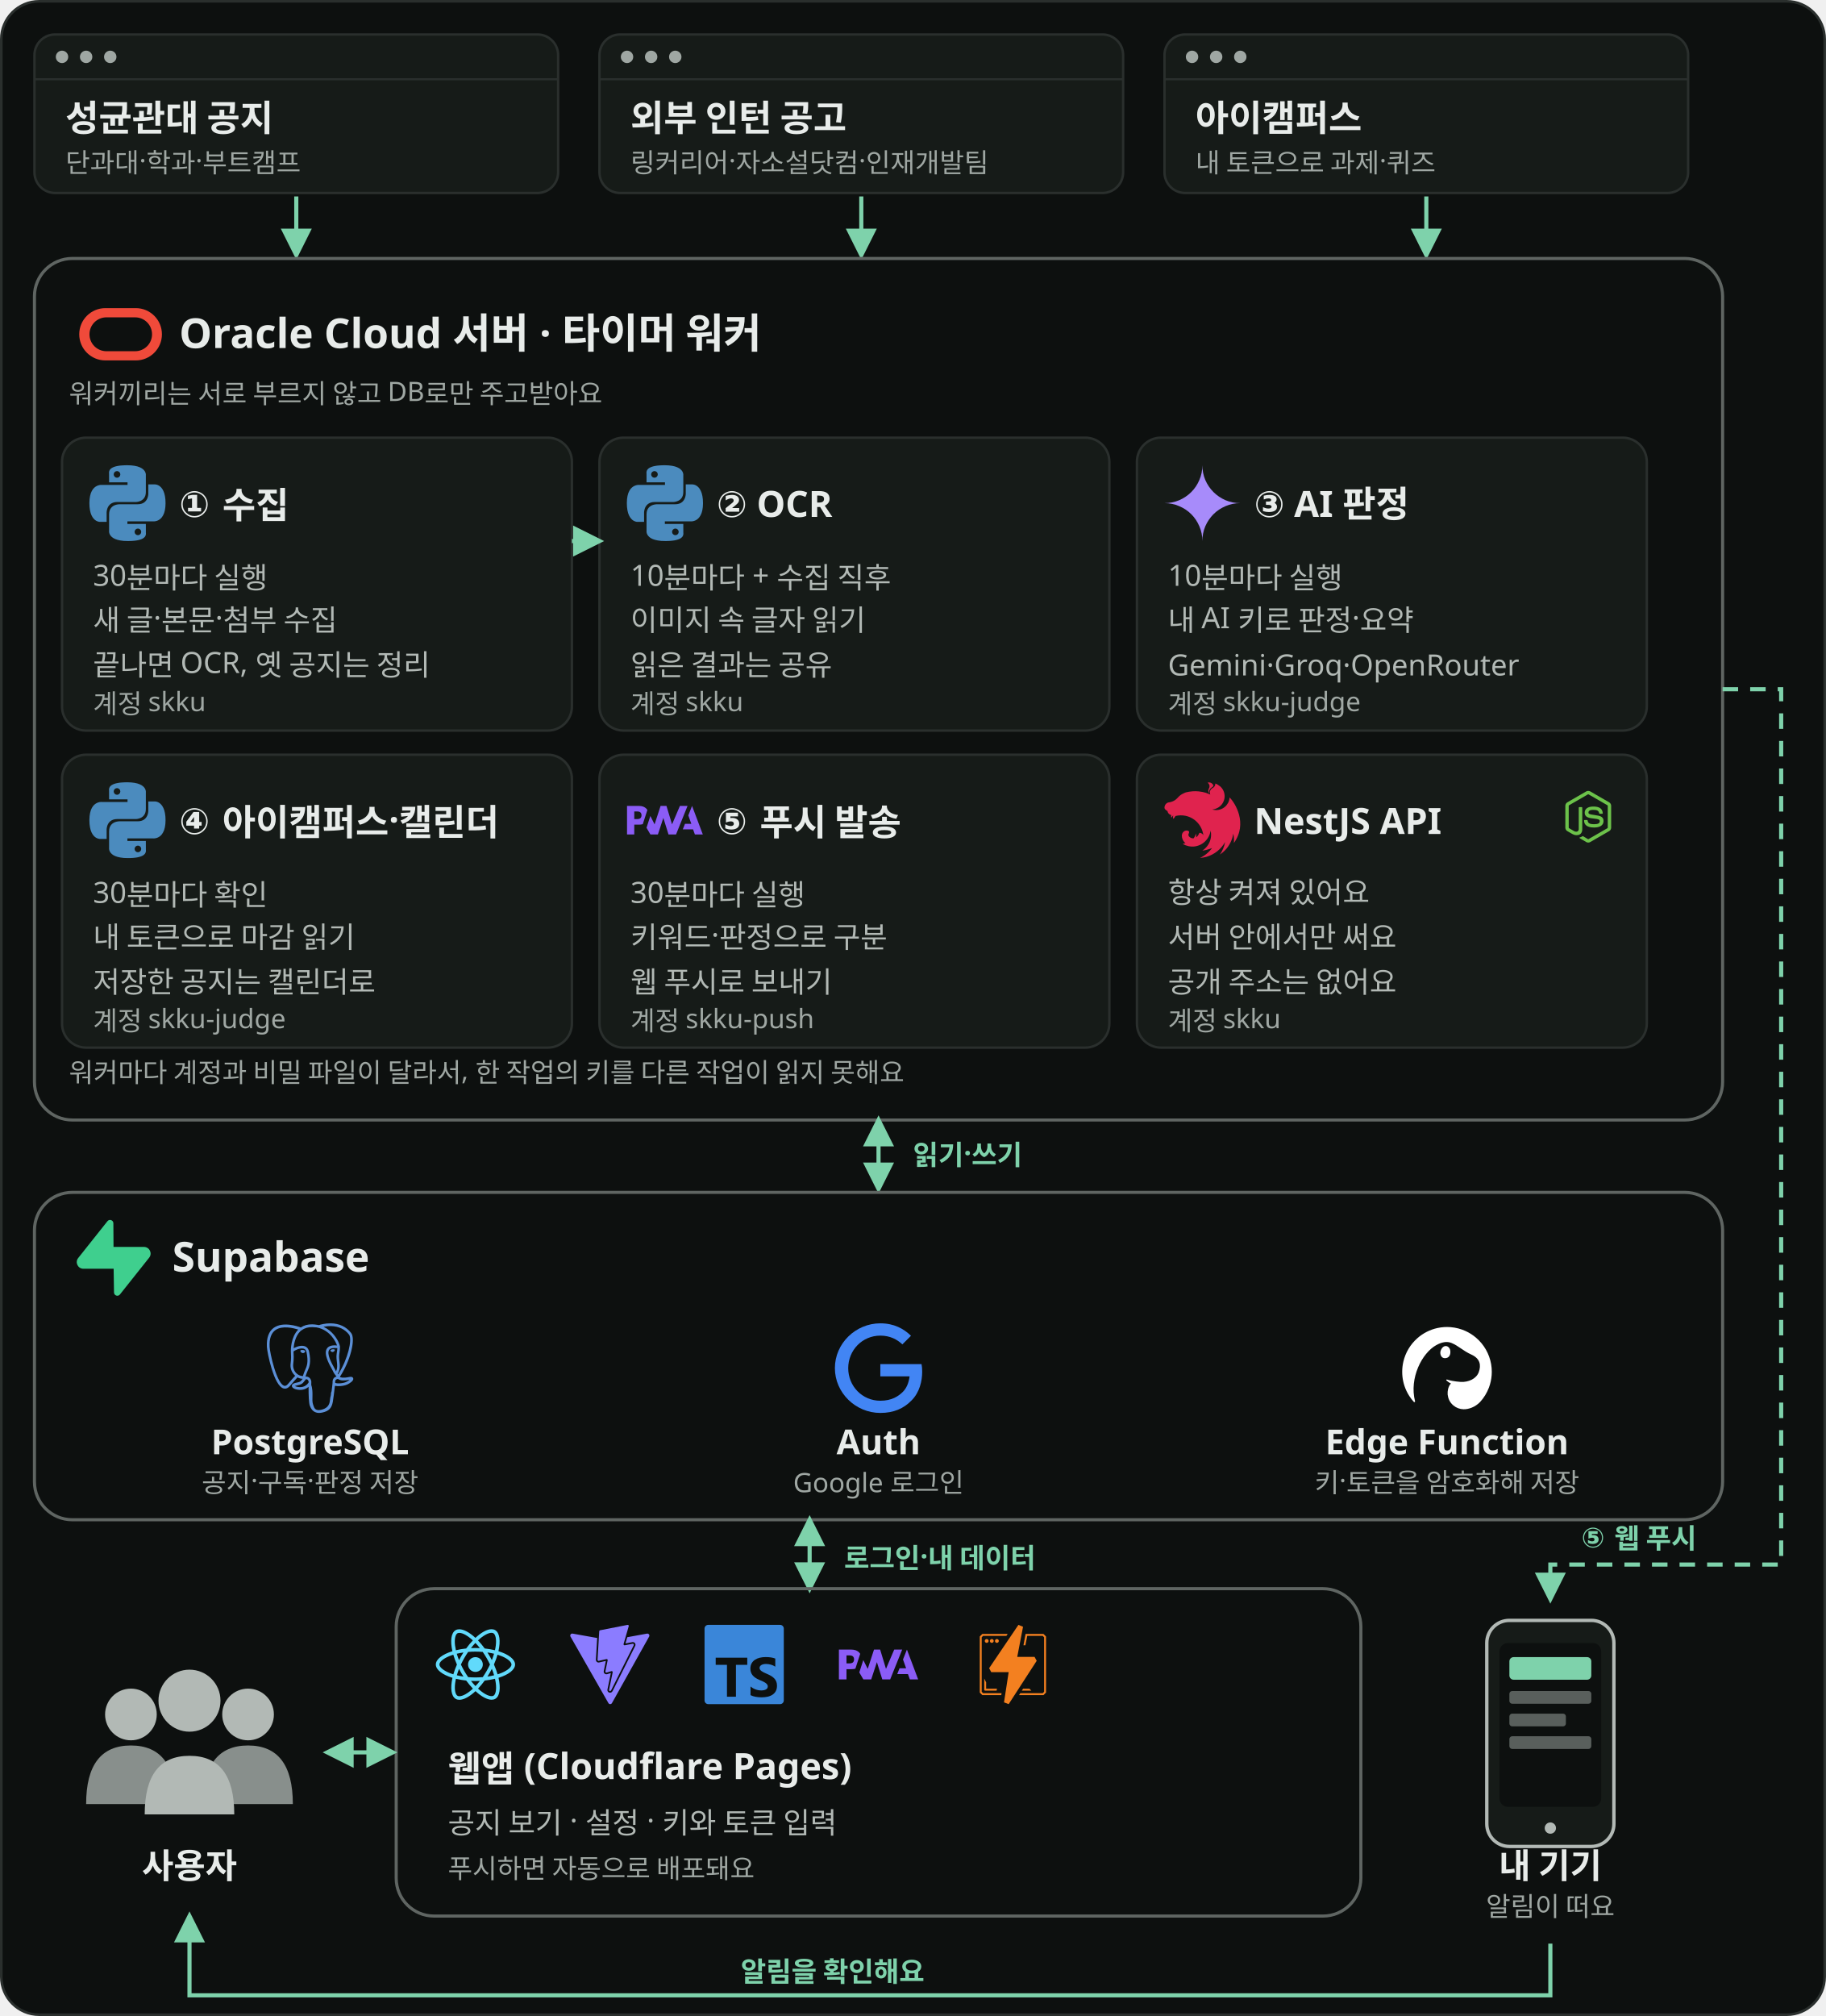
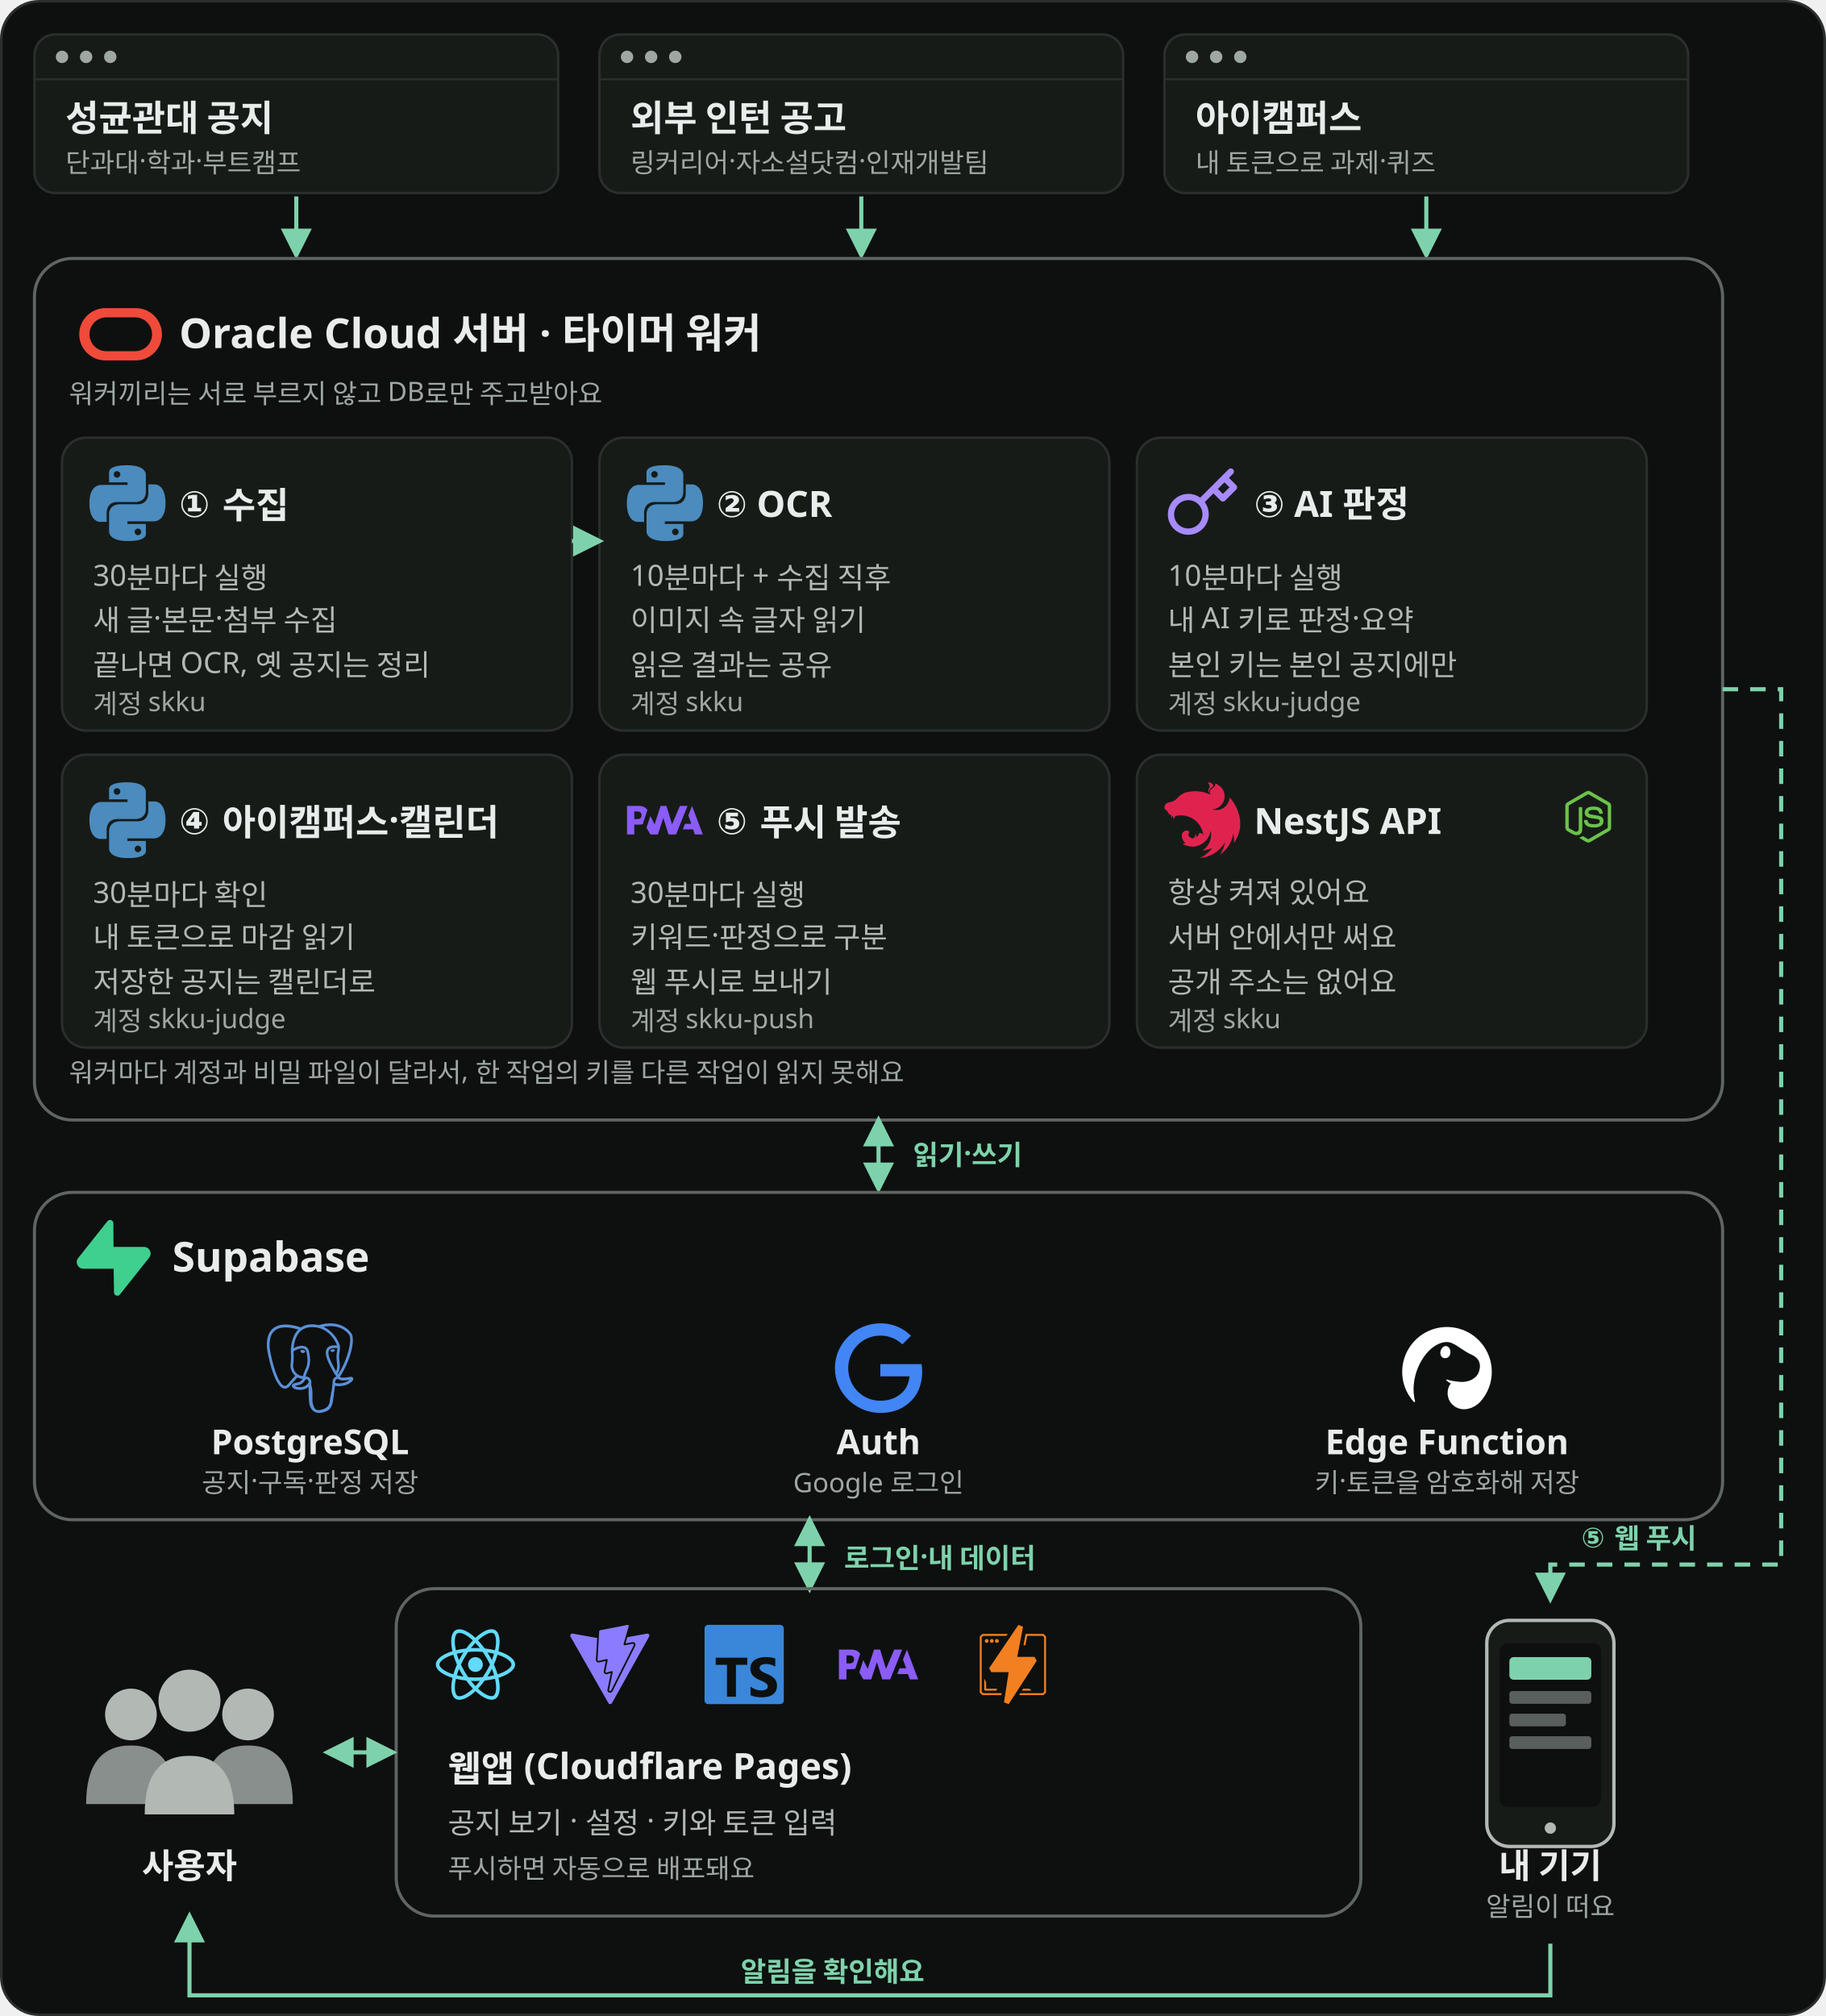
<svg xmlns="http://www.w3.org/2000/svg" viewBox="0 0 1060 1170" width="1060" height="1170" role="img" aria-labelledby="t d" font-family="Pretendard, 'Noto Sans KR', 'Apple SD Gothic Neo', 'Malgun Gothic', sans-serif">
  <defs>
    <marker id="m" viewBox="0 0 10 10" refX="8.5" refY="5" markerWidth="7.5" markerHeight="7.5" orient="auto-start-reverse">
      <path d="M0 0 L10 5 L0 10 z" fill="#7ed2ab" />
    </marker>
    <style>
.bg{fill:#0d100f;stroke:#2a2f2d;stroke-width:1.5}.fr{fill:none;stroke:#5f6562;stroke-width:1.8}
.h{fill:#e8ecea;font-size:24px;font-weight:700}.t{fill:#e8ecea;font-size:21px;font-weight:700}.s{fill:#b2b9b5;font-size:17px}.m{fill:#9fa7a3;font-size:15.5px}
.c{fill:#b2b9b5;font-size:17px;text-anchor:middle}.cs{fill:#9fa7a3;font-size:15.5px;text-anchor:middle}.cl{fill:#e8ecea;font-size:20px;font-weight:700;text-anchor:middle}
.ar{fill:none;stroke:#7ed2ab;stroke-width:2.4}.ad{fill:none;stroke:#7ed2ab;stroke-width:2.4;stroke-dasharray:9 7}
.card{fill:#161b18;stroke:#2a2f2d;stroke-width:1.4}.win{fill:#161b18;stroke:#2a2f2d;stroke-width:1.4}.wl{stroke:#2a2f2d;stroke-width:1.2}
.al{fill:#7ed2ab;font-size:16px;font-weight:600}
.dot{fill:#9fa7a3}.us{fill:#b2b9b5}.ph{fill:#161b18;stroke:#b2b9b5;stroke-width:2.4}.phs{fill:#0d100f}.pb1{fill:#7ed2ab}.pb2{fill:#595f5c}
</style>
  </defs>
  <rect class="bg" x="0.75" y="0.75" width="1058.5" height="1168.5" rx="22" />
  <rect class="win" x="20" y="20" width="304" height="92" rx="12" />
  <line x1="20" y1="46" x2="324" y2="46" class="wl" />
  <circle cx="36" cy="33" r="3.6" class="dot" />
  <circle cx="50" cy="33" r="3.6" class="dot" />
  <circle cx="64" cy="33" r="3.6" class="dot" />
  <text class="t" x="38" y="76">성균관대 공지</text>
  <text class="m" x="38" y="100">단과대·학과·부트캠프</text>
  <path class="ar" d="M172 114 L172 148" marker-end="url(#m)" />
  <rect class="win" x="348" y="20" width="304" height="92" rx="12" />
  <line x1="348" y1="46" x2="652" y2="46" class="wl" />
  <circle cx="364" cy="33" r="3.6" class="dot" />
  <circle cx="378" cy="33" r="3.6" class="dot" />
  <circle cx="392" cy="33" r="3.6" class="dot" />
  <text class="t" x="366" y="76">외부 인턴 공고</text>
  <text class="m" x="366" y="100">링커리어·자소설닷컴·인재개발팀</text>
  <path class="ar" d="M500 114 L500 148" marker-end="url(#m)" />
  <rect class="win" x="676" y="20" width="304" height="92" rx="12" />
  <line x1="676" y1="46" x2="980" y2="46" class="wl" />
  <circle cx="692" cy="33" r="3.6" class="dot" />
  <circle cx="706" cy="33" r="3.6" class="dot" />
  <circle cx="720" cy="33" r="3.6" class="dot" />
  <text class="t" x="694" y="76">아이캠퍼스</text>
  <text class="m" x="694" y="100">내 토큰으로 과제·퀴즈</text>
  <path class="ar" d="M828 114 L828 148" marker-end="url(#m)" />
  <rect class="fr" x="20" y="150" width="980" height="500" rx="22" />
  <path transform="translate(46.0 170.0) scale(2.000)" fill="#F04A3A" d="M16.412 4.412h-8.82a7.588 7.588 0 0 0-.008 15.176h8.828a7.588 7.588 0 0 0 0-15.176zm-.193 12.502H7.786a4.915 4.915 0 0 1 0-9.828h8.433a4.914 4.914 0 1 1 0 9.828z" />
  <text class="h" x="104" y="202">Oracle Cloud 서버 · 타이머 워커</text>
  <text class="m" x="40" y="234">워커끼리는 서로 부르지 않고 DB로만 주고받아요</text>
  <rect class="card" x="36" y="254" width="296" height="170" rx="14" />
  <path transform="translate(52.0 270.0) scale(1.833)" fill="#4B8BBE" d="M14.25.18l.9.2.73.26.59.3.45.32.34.34.25.34.16.33.1.3.04.26.02.2-.01.13V8.5l-.05.63-.13.55-.21.46-.26.38-.3.31-.33.25-.35.19-.35.14-.33.1-.3.07-.26.04-.21.02H8.77l-.69.05-.59.14-.5.22-.41.27-.33.32-.27.35-.2.36-.15.37-.1.35-.07.32-.04.27-.02.21v3.06H3.17l-.21-.03-.28-.07-.32-.12-.35-.18-.36-.26-.36-.36-.35-.46-.32-.59-.28-.73-.21-.88-.14-1.05-.05-1.23.06-1.22.16-1.04.24-.87.32-.71.36-.57.4-.44.42-.33.42-.24.4-.16.36-.1.32-.05.24-.01h.16l.06.01h8.16v-.83H6.18l-.01-2.75-.02-.37.05-.34.11-.31.17-.28.25-.26.31-.23.38-.2.44-.18.51-.15.58-.12.64-.1.71-.06.77-.04.84-.02 1.27.05zm-6.3 1.98l-.23.33-.08.41.08.41.23.34.33.22.41.09.41-.09.33-.22.23-.34.08-.41-.08-.41-.23-.33-.33-.22-.41-.09-.41.09zm13.09 3.95l.28.06.32.12.35.18.36.27.36.35.35.47.32.59.28.73.21.88.14 1.04.05 1.23-.06 1.23-.16 1.04-.24.86-.32.71-.36.57-.4.45-.42.33-.42.24-.4.16-.36.09-.32.05-.24.02-.16-.01h-8.22v.82h5.84l.01 2.76.02.36-.05.34-.11.31-.17.29-.25.25-.31.24-.38.2-.44.17-.51.15-.58.13-.64.09-.71.07-.77.04-.84.01-1.27-.04-1.07-.14-.9-.2-.73-.25-.59-.3-.45-.33-.34-.34-.25-.34-.16-.33-.1-.3-.04-.25-.02-.2.01-.13v-5.34l.05-.64.13-.54.21-.46.26-.38.3-.32.33-.24.35-.2.35-.14.33-.1.3-.06.26-.04.21-.02.13-.01h5.84l.69-.05.59-.14.5-.21.41-.28.33-.32.27-.35.2-.36.15-.36.1-.35.07-.32.04-.28.02-.21V6.07h2.09l.14.01zm-6.47 14.25l-.23.33-.08.41.08.41.23.33.33.23.41.08.41-.08.33-.23.23-.33.08-.41-.08-.41-.23-.33-.33-.23-.41-.08-.41.08z" />
  <text class="t" x="104" y="300">① 수집</text>
  <text class="s" x="54" y="340">30분마다 실행</text>
  <text class="s" x="54" y="366">새 글·본문·첨부 수집</text>
  <text class="s" x="54" y="392">끝나면 OCR, 옛 공지는 정리</text>
  <text class="m" x="54" y="414">계정 skku</text>
  <rect class="card" x="348" y="254" width="296" height="170" rx="14" />
  <path transform="translate(364.0 270.0) scale(1.833)" fill="#4B8BBE" d="M14.25.18l.9.2.73.26.59.3.45.32.34.34.25.34.16.33.1.3.04.26.02.2-.01.13V8.5l-.05.63-.13.55-.21.46-.26.38-.3.31-.33.25-.35.19-.35.14-.33.1-.3.07-.26.04-.21.02H8.77l-.69.05-.59.14-.5.22-.41.27-.33.32-.27.35-.2.36-.15.37-.1.35-.07.32-.04.27-.02.21v3.06H3.17l-.21-.03-.28-.07-.32-.12-.35-.18-.36-.26-.36-.36-.35-.46-.32-.59-.28-.73-.21-.88-.14-1.05-.05-1.23.06-1.22.16-1.04.24-.87.32-.71.36-.57.4-.44.42-.33.42-.24.4-.16.36-.1.32-.05.24-.01h.16l.06.01h8.16v-.83H6.18l-.01-2.75-.02-.37.05-.34.11-.31.17-.28.25-.26.31-.23.38-.2.44-.18.51-.15.58-.12.64-.1.71-.06.77-.04.84-.02 1.27.05zm-6.3 1.98l-.23.33-.08.41.08.41.23.34.33.22.41.09.41-.09.33-.22.23-.34.08-.41-.08-.41-.23-.33-.33-.22-.41-.09-.41.09zm13.09 3.95l.28.06.32.12.35.18.36.27.36.35.35.47.32.59.28.73.21.88.14 1.04.05 1.23-.06 1.23-.16 1.04-.24.86-.32.71-.36.57-.4.45-.42.33-.42.24-.4.16-.36.09-.32.05-.24.02-.16-.01h-8.22v.82h5.84l.01 2.76.02.36-.05.34-.11.31-.17.29-.25.25-.31.24-.38.2-.44.17-.51.15-.58.13-.64.09-.71.07-.77.04-.84.01-1.27-.04-1.07-.14-.9-.2-.73-.25-.59-.3-.45-.33-.34-.34-.25-.34-.16-.33-.1-.3-.04-.25-.02-.2.01-.13v-5.34l.05-.64.13-.54.21-.46.26-.38.3-.32.33-.24.35-.2.35-.14.33-.1.3-.06.26-.04.21-.02.13-.01h5.84l.69-.05.59-.14.5-.21.41-.28.33-.32.27-.35.2-.36.15-.36.1-.35.07-.32.04-.28.02-.21V6.07h2.09l.14.01zm-6.47 14.25l-.23.33-.08.41.08.41.23.33.33.23.41.08.41-.08.33-.23.23-.33.08-.41-.08-.41-.23-.33-.33-.23-.41-.08-.41.08z" />
  <text class="t" x="416" y="300">② OCR</text>
  <text class="s" x="366" y="340">10분마다 + 수집 직후</text>
  <text class="s" x="366" y="366">이미지 속 글자 읽기</text>
  <text class="s" x="366" y="392">읽은 결과는 공유</text>
  <text class="m" x="366" y="414">계정 skku</text>
  <rect class="card" x="660" y="254" width="296" height="170" rx="14" />
-   <path transform="translate(676.0 270.0) scale(1.833)" fill="#A78BFA" d="M11.04 19.32Q12 21.51 12 24q0-2.49.93-4.68.96-2.19 2.58-3.81t3.81-2.55Q21.51 12 24 12q-2.49 0-4.68-.93a12.3 12.3 0 0 1-3.81-2.58 12.3 12.3 0 0 1-2.58-3.81Q12 2.49 12 0q0 2.49-.96 4.68-.93 2.19-2.55 3.81a12.3 12.3 0 0 1-3.81 2.58Q2.49 12 0 12q2.49 0 4.68.96 2.19.93 3.81 2.55t2.55 3.81" />
+   <path transform="translate(676.0 270.0) scale(1.833)" fill="none" stroke="#A78BFA" stroke-width="2" stroke-linecap="round" stroke-linejoin="round" d="M21 2l-2 2m-7.61 7.61a5.5 5.5 0 1 1-7.778 7.778 5.5 5.5 0 0 1 7.777-7.777zm0 0L15.5 7.5m0 0l3 3L22 7l-3-3m-3.5 3.5L19 4" />
  <text class="t" x="728" y="300">③ AI 판정</text>
  <text class="s" x="678" y="340">10분마다 실행</text>
  <text class="s" x="678" y="366">내 AI 키로 판정·요약</text>
-   <text class="s" x="678" y="392">Gemini·Groq·OpenRouter</text>
+   <text class="s" x="678" y="392">본인 키는 본인 공지에만</text>
  <text class="m" x="678" y="414">계정 skku-judge</text>
  <rect class="card" x="36" y="438" width="296" height="170" rx="14" />
  <path transform="translate(52.0 454.0) scale(1.833)" fill="#4B8BBE" d="M14.25.18l.9.2.73.26.59.3.45.32.34.34.25.34.16.33.1.3.04.26.02.2-.01.13V8.5l-.05.63-.13.55-.21.46-.26.38-.3.31-.33.25-.35.19-.35.14-.33.1-.3.07-.26.04-.21.02H8.77l-.69.05-.59.14-.5.22-.41.27-.33.32-.27.35-.2.36-.15.37-.1.35-.07.32-.04.27-.02.21v3.06H3.17l-.21-.03-.28-.07-.32-.12-.35-.18-.36-.26-.36-.36-.35-.46-.32-.59-.28-.73-.21-.88-.14-1.05-.05-1.23.06-1.22.16-1.04.24-.87.32-.71.36-.57.4-.44.42-.33.42-.24.4-.16.36-.1.32-.05.24-.01h.16l.06.01h8.16v-.83H6.18l-.01-2.75-.02-.37.05-.34.11-.31.17-.28.25-.26.31-.23.38-.2.44-.18.51-.15.58-.12.64-.1.71-.06.77-.04.84-.02 1.27.05zm-6.3 1.98l-.23.33-.08.41.08.41.23.34.33.22.41.09.41-.09.33-.22.23-.34.08-.41-.08-.41-.23-.33-.33-.22-.41-.09-.41.09zm13.09 3.95l.28.06.32.12.35.18.36.27.36.35.35.47.32.59.28.73.21.88.14 1.04.05 1.23-.06 1.23-.16 1.04-.24.86-.32.71-.36.57-.4.45-.42.33-.42.24-.4.16-.36.09-.32.05-.24.02-.16-.01h-8.22v.82h5.84l.01 2.76.02.36-.05.34-.11.31-.17.29-.25.25-.31.24-.38.2-.44.17-.51.15-.58.13-.64.09-.71.07-.77.04-.84.01-1.27-.04-1.07-.14-.9-.2-.73-.25-.59-.3-.45-.33-.34-.34-.25-.34-.16-.33-.1-.3-.04-.25-.02-.2.01-.13v-5.34l.05-.64.13-.54.21-.46.26-.38.3-.32.33-.24.35-.2.35-.14.33-.1.3-.06.26-.04.21-.02.13-.01h5.84l.69-.05.59-.14.5-.21.41-.28.33-.32.27-.35.2-.36.15-.36.1-.35.07-.32.04-.28.02-.21V6.07h2.09l.14.01zm-6.47 14.25l-.23.33-.08.41.08.41.23.33.33.23.41.08.41-.08.33-.23.23-.33.08-.41-.08-.41-.23-.33-.33-.23-.41-.08-.41.08z" />
  <text class="t" x="104" y="484">④ 아이캠퍼스·캘린더</text>
  <text class="s" x="54" y="524">30분마다 확인</text>
  <text class="s" x="54" y="550">내 토큰으로 마감 읽기</text>
  <text class="s" x="54" y="576">저장한 공지는 캘린더로</text>
  <text class="m" x="54" y="598">계정 skku-judge</text>
  <rect class="card" x="348" y="438" width="296" height="170" rx="14" />
  <path transform="translate(364.0 454.0) scale(1.833)" fill="#8B5CF6" d="M20.597 7.482L24 16.518h-2.51l-.582-1.618h-3.245l.693-1.753h2.002l-.95-2.66 1.188-3.005zm-8.111 0l1.772 5.839L16.75 7.482h2.415l-3.643 9.036h-2.383l-1.639-5.237-1.72 5.237h-2.377l-1.233-2.116 1.214-3.741 1.342 2.661 1.903-5.839h1.857zm-8.745 0c1.063 0 1.871.305 2.423.917a2.647 2.647 0 01.281.368l-1.075 3.313-.385 1.185c-.352.101-.753.151-1.204.151H2.293v3.102H0V7.482zm-.582 1.753h-.866v2.428h.86c.558 0 .941-.119 1.149-.358.19-.215.284-.506.284-.872 0-.364-.108-.654-.324-.871-.216-.217-.583-.326-1.103-.326z" />
  <text class="t" x="416" y="484">⑤ 푸시 발송</text>
  <text class="s" x="366" y="524">30분마다 실행</text>
  <text class="s" x="366" y="550">키워드·판정으로 구분</text>
  <text class="s" x="366" y="576">웹 푸시로 보내기</text>
  <text class="m" x="366" y="598">계정 skku-push</text>
  <rect class="card" x="660" y="438" width="296" height="170" rx="14" />
  <path transform="translate(676.0 454.0) scale(1.833)" fill="#E0234E" d="M14.131.047c-.173 0-.334.037-.483.087.316.21.49.49.576.806.007.043.019.074.025.117a.681.681 0 0 1 .013.112c.024.545-.143.614-.26.936-.18.415-.13.861.086 1.22a.74.74 0 0 0 .074.137c-.235-1.568 1.073-1.803 1.314-2.293.019-.428-.334-.713-.613-.911a1.37 1.37 0 0 0-.732-.21zM16.102.4c-.024.143-.006.106-.012.18-.006.05-.006.112-.012.161-.013.05-.025.1-.044.149-.012.05-.03.1-.05.149l-.067.142c-.02.025-.031.05-.05.075l-.037.055a2.152 2.152 0 0 1-.093.124c-.037.038-.068.081-.112.112v.006c-.037.031-.074.068-.118.1-.13.099-.278.173-.415.266-.043.03-.087.056-.124.093a.906.906 0 0 0-.118.099c-.043.037-.074.074-.111.118-.031.037-.068.08-.093.124a1.582 1.582 0 0 0-.087.13c-.025.05-.043.093-.068.142-.019.05-.037.093-.05.143a2.007 2.007 0 0 0-.043.155c-.006.025-.006.056-.012.08-.007.025-.007.05-.013.075 0 .05-.006.105-.006.155 0 .037 0 .074.006.111 0 .05.006.1.019.155.006.05.018.1.03.15.02.049.032.098.05.148.013.03.031.062.044.087l-1.426-.552c-.241-.068-.477-.13-.719-.186l-.39-.093c-.372-.074-.75-.13-1.128-.167-.013 0-.019-.006-.031-.006A11.082 11.082 0 0 0 8.9 2.855c-.378.025-.756.074-1.134.136a12.45 12.45 0 0 0-.837.174l-.279.074c-.092.037-.18.08-.266.118l-.205.093c-.012.006-.024.006-.03.012-.063.031-.118.056-.174.087a2.738 2.738 0 0 0-.236.118c-.043.018-.086.043-.124.062a.559.559 0 0 1-.055.03c-.056.032-.112.063-.162.094a1.56 1.56 0 0 0-.148.093c-.044.03-.087.055-.124.086-.006.007-.013.007-.019.013-.037.025-.08.056-.118.087l-.012.012-.093.074c-.012.007-.025.019-.037.025-.031.025-.062.056-.093.08-.006.013-.019.02-.025.025-.037.038-.074.069-.111.106-.007 0-.007.006-.013.012a1.742 1.742 0 0 0-.111.106c-.007.006-.007.012-.013.012a1.454 1.454 0 0 0-.093.1c-.012.012-.03.024-.043.036a1.374 1.374 0 0 1-.106.112c-.006.012-.018.019-.024.03-.05.05-.093.1-.143.15l-.018.018c-.1.106-.205.211-.317.304-.111.1-.229.192-.347.273a3.777 3.777 0 0 1-.762.421c-.13.056-.267.106-.403.149-.26.056-.527.161-.756.18-.05 0-.105.012-.155.018l-.155.037-.149.056c-.05.019-.099.044-.148.068-.044.031-.093.056-.137.087a1.011 1.011 0 0 0-.124.106c-.043.03-.087.074-.124.111-.037.043-.074.08-.105.124-.031.05-.068.093-.093.143a1.092 1.092 0 0 0-.087.142c-.025.056-.05.106-.068.161-.019.05-.037.106-.056.161-.012.05-.025.1-.03.15 0 .005-.007.012-.007.018-.012.056-.012.13-.019.167C.006 7.95 0 7.986 0 8.03a.657.657 0 0 0 .074.31v.006c.019.037.044.075.069.112.024.037.05.074.08.111.031.031.068.069.106.1a.906.906 0 0 0 .117.099c.149.13.186.173.378.272.031.019.062.031.1.05.006 0 .012.006.018.006 0 .013 0 .019.006.031a1.272 1.272 0 0 0 .08.298c.02.037.032.074.05.111.007.013.013.025.02.031.024.05.049.093.073.137l.093.13c.031.037.069.08.106.118.037.037.074.068.118.105 0 0 .006.006.012.006.037.031.074.062.112.087a.986.986 0 0 0 .136.08c.043.025.093.05.142.069a.73.73 0 0 0 .124.043c.007.006.013.006.025.012.025.007.056.013.08.019-.018.335-.024.65.026.762.055.124.328-.254.6-.688-.036.428-.061.93 0 1.079.069.155.44-.329.763-.862 4.395-1.016 8.405 2.02 8.826 6.31-.08-.67-.905-1.041-1.283-.948-.186.458-.502 1.047-1.01 1.413.043-.41.025-.83-.062-1.24a4.009 4.009 0 0 1-.769 1.562c-.588.043-1.177-.242-1.487-.67-.025-.018-.031-.055-.05-.08-.018-.043-.037-.087-.05-.13a.515.515 0 0 1-.037-.13c-.006-.044-.006-.087-.006-.137v-.093a.992.992 0 0 1 .031-.13c.013-.043.025-.086.044-.13.024-.043.043-.087.074-.13.105-.298.105-.54-.087-.682a.706.706 0 0 0-.118-.062c-.024-.006-.055-.018-.08-.025l-.05-.018a.847.847 0 0 0-.13-.031.472.472 0 0 0-.13-.019 1.01 1.01 0 0 0-.136-.012c-.031 0-.062.006-.093.006a.484.484 0 0 0-.137.019c-.043.006-.086.012-.13.024a1.068 1.068 0 0 0-.13.044c-.043.018-.08.037-.124.056-.037.018-.074.043-.118.062-1.444.942-.582 3.148.403 3.787-.372.068-.75.148-.855.229l-.013.012c.267.161.546.298.837.416.397.13.818.247 1.004.297v.006a5.996 5.996 0 0 0 1.562.112c2.746-.192 4.996-2.281 5.405-5.033l.037.161c.019.112.043.23.056.347v.006c.012.056.018.112.025.162v.024c.006.056.012.112.012.162.006.068.012.136.012.204v.1c0 .03.007.067.007.098 0 .038-.007.075-.007.112v.087c0 .043-.006.08-.006.124 0 .025 0 .05-.006.08 0 .044-.006.087-.006.137-.006.018-.006.037-.006.055l-.02.143c0 .019 0 .037-.005.056-.007.062-.019.118-.025.18v.012l-.037.174v.018l-.037.167c0 .007-.007.02-.007.025a1.663 1.663 0 0 1-.043.168v.018c-.019.062-.037.118-.05.174-.006.006-.006.012-.006.012l-.056.186c-.024.062-.043.118-.068.18-.025.062-.043.124-.068.18-.025.062-.05.117-.074.18h-.007c-.024.055-.05.117-.08.173a.302.302 0 0 1-.019.043c-.006.006-.006.013-.012.019a5.867 5.867 0 0 1-1.742 2.082c-.05.031-.099.069-.149.106-.012.012-.03.018-.043.03a2.603 2.603 0 0 1-.136.094l.018.037h.007l.26-.037h.006c.161-.025.322-.056.483-.087.044-.006.093-.019.137-.031l.087-.019c.043-.006.086-.018.13-.024.037-.013.074-.02.111-.031.62-.15 1.221-.354 1.798-.595a9.926 9.926 0 0 1-3.85 3.142c.714-.05 1.426-.167 2.114-.366a9.903 9.903 0 0 0 5.857-4.68 9.893 9.893 0 0 1-1.667 3.986 9.758 9.758 0 0 0 1.655-1.376 9.824 9.824 0 0 0 2.61-5.268c.21.98.272 1.99.18 2.987 4.474-6.241.371-12.712-1.346-14.416-.006-.013-.012-.019-.012-.031-.006.006-.006.006-.006.012 0-.006 0-.006-.007-.012 0 .074-.006.148-.012.223a8.34 8.34 0 0 1-.062.415c-.03.136-.068.273-.105.41-.044.13-.093.266-.15.396a5.322 5.322 0 0 1-.185.378 4.735 4.735 0 0 1-.477.688c-.093.111-.192.21-.292.31a3.994 3.994 0 0 1-.18.155l-.142.124a3.459 3.459 0 0 1-.347.241 4.295 4.295 0 0 1-.366.211c-.13.062-.26.118-.39.174a4.364 4.364 0 0 1-.818.223c-.143.025-.285.037-.422.05a4.914 4.914 0 0 1-.297.012 4.66 4.66 0 0 1-.422-.025 3.137 3.137 0 0 1-.421-.062 3.136 3.136 0 0 1-.415-.105h-.007c.137-.013.273-.025.41-.05a4.493 4.493 0 0 0 .818-.223c.136-.05.266-.112.39-.174.13-.062.248-.13.372-.204.118-.08.235-.161.347-.248.112-.087.217-.18.316-.279.105-.093.198-.198.291-.304.093-.111.18-.223.26-.334.013-.019.026-.044.038-.062.062-.1.124-.199.18-.298a4.272 4.272 0 0 0 .334-.775c.044-.13.075-.266.106-.403.025-.142.05-.278.062-.415.012-.142.025-.285.025-.421 0-.1-.007-.199-.013-.298a6.726 6.726 0 0 0-.05-.415 4.493 4.493 0 0 0-.092-.415c-.044-.13-.087-.267-.137-.397-.05-.13-.111-.26-.173-.384-.069-.124-.137-.248-.211-.366a6.843 6.843 0 0 0-.248-.34c-.093-.106-.186-.212-.285-.317a3.878 3.878 0 0 0-.161-.155c-.28-.217-.57-.421-.862-.607a1.154 1.154 0 0 0-.124-.062 2.415 2.415 0 0 0-.589-.26Z" />
  <path transform="translate(907.0 459.0) scale(1.250)" fill="#6CC24A" d="M11.998,24c-0.321,0-0.641-0.084-0.922-0.247l-2.936-1.737c-0.438-0.245-0.224-0.332-0.08-0.383 c0.585-0.203,0.703-0.25,1.328-0.604c0.065-0.037,0.151-0.023,0.218,0.017l2.256,1.339c0.082,0.045,0.197,0.045,0.272,0l8.795-5.076 c0.082-0.047,0.134-0.141,0.134-0.238V6.921c0-0.099-0.053-0.192-0.137-0.242l-8.791-5.072c-0.081-0.047-0.189-0.047-0.271,0 L3.075,6.68C2.99,6.729,2.936,6.825,2.936,6.921v10.15c0,0.097,0.054,0.189,0.139,0.235l2.409,1.392 c1.307,0.654,2.108-0.116,2.108-0.89V7.787c0-0.142,0.114-0.253,0.256-0.253h1.115c0.139,0,0.255,0.112,0.255,0.253v10.021 c0,1.745-0.95,2.745-2.604,2.745c-0.508,0-0.909,0-2.026-0.551L2.28,18.675c-0.57-0.329-0.922-0.945-0.922-1.604V6.921 c0-0.659,0.353-1.275,0.922-1.603l8.795-5.082c0.557-0.315,1.296-0.315,1.848,0l8.794,5.082c0.57,0.329,0.924,0.944,0.924,1.603 v10.15c0,0.659-0.354,1.273-0.924,1.604l-8.794,5.078C12.643,23.916,12.324,24,11.998,24z M19.099,13.993 c0-1.9-1.284-2.406-3.987-2.763c-2.731-0.361-3.009-0.548-3.009-1.187c0-0.528,0.235-1.233,2.258-1.233 c1.807,0,2.473,0.389,2.747,1.607c0.024,0.115,0.129,0.199,0.247,0.199h1.141c0.071,0,0.138-0.031,0.186-0.081 c0.048-0.054,0.074-0.123,0.067-0.196c-0.177-2.098-1.571-3.076-4.388-3.076c-2.508,0-4.004,1.058-4.004,2.833 c0,1.925,1.488,2.457,3.895,2.695c2.88,0.282,3.103,0.703,3.103,1.269c0,0.983-0.789,1.402-2.642,1.402 c-2.327,0-2.839-0.584-3.011-1.742c-0.02-0.124-0.126-0.215-0.253-0.215h-1.137c-0.141,0-0.254,0.112-0.254,0.253 c0,1.482,0.806,3.248,4.655,3.248C17.501,17.007,19.099,15.91,19.099,13.993z" />
  <text class="t" x="728" y="484">NestJS API</text>
  <text class="s" x="678" y="524">항상 켜져 있어요</text>
  <text class="s" x="678" y="550">서버 안에서만 써요</text>
  <text class="s" x="678" y="576">공개 주소는 없어요</text>
  <text class="m" x="678" y="598">계정 skku</text>
  <path class="ar" d="M332 314 L348 314" marker-end="url(#m)" />
  <text class="m" x="40" y="628">워커마다 계정과 비밀 파일이 달라서, 한 작업의 키를 다른 작업이 읽지 못해요</text>
  <path class="ar" d="M510 650 L510 690" marker-end="url(#m)" marker-start="url(#m)" />
  <text class="al" x="530" y="676">읽기·쓰기</text>
  <rect class="fr" x="20" y="692" width="980" height="190" rx="22" />
  <path transform="translate(44.0 708.0) scale(1.833)" fill="#3FCF8E" d="M11.9 1.036c-.015-.986-1.26-1.41-1.874-.637L.764 12.05C-.33 13.427.65 15.455 2.409 15.455h9.579l.113 7.51c.014.985 1.259 1.408 1.873.636l9.262-11.653c1.093-1.375.113-3.403-1.645-3.403h-9.642z" />
  <text class="h" x="100" y="738">Supabase</text>
  <path transform="translate(154.0 768.0) scale(2.167)" fill="#5B8FD6" d="M23.559 14.723a.527.527 0 0 0-.056-.119c-.139-.263-.477-.342-1.007-.232-1.653.341-2.293.131-2.526-.019 1.342-2.048 2.445-4.522 3.041-6.83.271-1.051.798-3.524.122-4.732a1.564 1.564 0 0 0-.151-.235C21.693.909 19.801.025 17.51.001c-1.495-.016-2.771.346-3.116.479a9.449 9.449 0 0 0-.516-.082 8.044 8.044 0 0 0-1.311-.128c-1.182-.018-2.204.264-3.05.841-.857-.321-4.789-1.645-7.222.079C.936 2.153.309 3.873.43 6.304c.041.818.507 3.334 1.242 5.744.46 1.506.939 2.702 1.433 3.582.553.994 1.126 1.593 1.714 1.79.447.149 1.133.144 1.858-.728.801-.964 1.59-1.826 1.945-2.207.435.235.906.362 1.39.377a.057.057 0 0 0 0.0.004 11.031 11.031 0 0 0-.247.305c-.339.43-.409.52-1.5.744-.31.064-1.134.234-1.146.811-.003.122.033.231.092.327.227.423.922.61 1.015.633 1.335.334 2.504.092 3.371-.679-.017 2.231.077 4.417.345 5.087.221.553.762 1.905 2.469 1.904.251 0 .526-.029.83-.094 1.782-.382 2.556-1.17 2.855-2.906.15-.871.402-2.875.539-4.101.017-.07.036-.121.057-.136.001-.001.07-.047.427.031a.367.367 0 0 0 .044.007l.254.022.015.001c.847.038 1.911-.143 2.531-.431.644-.299 1.806-1.032 1.595-1.67zM2.371 11.877c-.744-2.436-1.178-4.885-1.212-5.572-.109-2.171.417-3.683 1.562-4.493 1.837-1.299 4.84-.541 6.108-.13-.003.003-.007.006-.01.009-2.024 2.044-1.976 5.536-1.971 5.75-0.0.082.007.199.016.359.035.587.1 1.68-.073 2.918-.161 1.15.194 2.276.973 3.089.081.084.165.163.252.237-.347.371-1.1 1.193-1.903 2.158-.568.682-.96.552-1.089.509-.392-.131-.813-.587-1.238-1.322-.48-.839-.964-2.032-1.415-3.513zm6.007 5.087c-.171-.043-.327-.113-.432-.177.089-.039.237-.09.483-.141 1.283-.264 1.482-.451 1.914-1.0.099-.126.212-.269.367-.443a.355.355 0 0 0 .074-.13c.171-.151.272-.11.437-.042.156.065.308.26.369.475.029.102.062.294-.045.444-.904 1.266-2.222 1.249-3.168 1.013zm2.094-3.988-.052.141c-.133.357-.257.688-.333 1.003-.667-.002-1.317-.287-1.81-.802-.628-.655-.913-1.566-.782-2.5.183-1.308.115-2.447.079-3.059-.005-.086-.009-.161-.012-.22.296-.262 1.666-.996 2.643-.772.446.102.718.406.831.928.585 2.704.077 3.831-.33 4.736-.084.187-.163.363-.231.545zm7.364 4.572c-.017.177-.036.376-.062.596l-.146.438a.355.355 0 0 0-.018.108c-.006.475-.054.649-.115.869-.063.229-.135.489-.179 1.058-.11 1.414-.878 2.227-2.417 2.557-1.516.325-1.784-.497-2.021-1.222a6.582 6.582 0 0 0-.077-.227c-.215-.586-.191-1.412-.157-2.555.017-.561-.025-1.901-.33-2.646.004-.293.011-.591.019-.892a.353.353 0 0 0-.015-.113 1.493 1.493 0 0 0-.044-.208c-.123-.428-.421-.787-.78-.935-.142-.059-.404-.167-.718-.087.067-.276.183-.588.309-.925l.053-.142c.059-.16.134-.326.213-.501.426-.948 1.011-2.245.377-5.177-.237-1.098-1.03-1.634-2.232-1.51-.721.075-1.38.365-1.709.532a5.672 5.672 0 0 0-.196.104c.092-1.106.439-3.174 1.736-4.482a4.031 4.031 0 0 1 .303-.276.353.353 0 0 0 .145-.064c.752-.571 1.694-.851 2.802-.833.409.007.802.034 1.174.081 1.939.354 3.244 1.447 4.036 2.383.814.962 1.255 1.931 1.431 2.454-1.323-.135-2.223.127-2.68.779-.993 1.419.543 4.173 1.281 5.496.135.243.252.452.289.541.24.583.551.971.779 1.255.07.087.137.171.189.245-.401.116-1.121.383-1.055 1.717-.012.156-.042.447-.083.815-.046.208-.07.46-.099.766zm.89-1.621c-.041-.832.269-.918.597-1.01a2.857 2.857 0 0 0 .135-.041 1.202 1.202 0 0 0 .134.103c.57.377 1.582.421 3.007.134-.202.177-.519.399-.953.601-.41.19-1.096.333-1.747.364-.72.034-1.086-.081-1.172-.151zm.57-9.271c-.006.351-.054.669-.105 1.002-.055.358-.112.727-.126 1.176-.014.437.04.891.093 1.33.107.887.216 1.8-.207 2.701a3.527 3.527 0 0 1-.188-.386c-.053-.128-.167-.333-.325-.616-.616-1.104-2.057-3.69-1.319-4.745.38-.543 1.341-.566 2.178-.463zm.228 7.014a12.376 12.376 0 0 0-.085-.107l-.035-.044c.726-1.2.584-2.386.458-3.438-.052-.432-.101-.84-.088-1.223.013-.406.067-.754.118-1.091.064-.415.129-.844.111-1.351.013-.053.019-.116.012-.19-.046-.485-.6-1.938-1.729-3.253-.608-.707-1.49-1.497-2.689-2.039.525-.107 1.233-.203 2.024-.186 2.051.046 3.675.814 4.824 2.282a.908.908 0 0 1 .067.1c.723 1.356-.276 6.275-2.987 10.54zm-8.817-6.116c-.025.179-.309.422-.621.422a.582.582 0 0 1-.081-.006c-.187-.026-.377-.144-.506-.316-.046-.06-.12-.178-.105-.284.005-.04.026-.099.092-.149.118-.089.352-.123.61-.087.316.044.643.194.611.419zm7.931-.411c.011.079-.049.201-.153.31-.068.072-.212.196-.408.223a.546.546 0 0 1-.075.005c-.293 0-.541-.234-.561-.372-.024-.176.264-.311.561-.352.297-.041.611.009.636.185z" />
  <text class="cl" x="180" y="844">PostgreSQL</text>
  <text class="cs" x="180" y="866">공지·구독·판정 저장</text>
  <path transform="translate(484.0 768.0) scale(2.167)" fill="#4285F4" d="M12.48 10.92v3.28h7.84c-.24 1.84-.853 3.187-1.787 4.133-1.147 1.147-2.933 2.4-6.053 2.4-4.827 0-8.6-3.893-8.6-8.72s3.773-8.72 8.6-8.72c2.6 0 4.507 1.027 5.907 2.347l2.307-2.307C18.747 1.44 16.133 0 12.48 0 5.867 0 .307 5.387.307 12s5.56 12 12.173 12c3.573 0 6.267-1.173 8.373-3.36 2.16-2.16 2.84-5.213 2.84-7.667 0-.76-.053-1.467-.173-2.053H12.48z" />
  <text class="cl" x="510" y="844">Auth</text>
  <text class="cs" x="510" y="866">Google 로그인</text>
  <path transform="translate(814.0 768.0) scale(2.167)" fill="#FFFFFF" d="M1.105 18.02A11.9 11.9 0 0 1 0 12.985q0-.698.078-1.376a12 12 0 0 1 .231-1.34A12 12 0 0 1 4.025 4.02a12 12 0 0 1 5.46-2.771 12 12 0 0 1 3.428-.23c1.452.112 2.825.477 4.077 1.05a12 12 0 0 1 2.78 1.774 12.02 12.02 0 0 1 4.053 7.078A12 12 0 0 1 24 12.985q0 .454-.036.914a12 12 0 0 1-.728 3.305 12 12 0 0 1-2.38 3.875c-1.33 1.357-3.02 1.962-4.43 1.936a4.4 4.4 0 0 1-2.724-1.024c-.99-.853-1.391-1.83-1.53-2.919a5 5 0 0 1 .128-1.518c.105-.38.37-1.116.76-1.437-.455-.197-1.04-.624-1.226-.829-.045-.05-.04-.13 0-.183a.155.155 0 0 1 .177-.053c.392.134.869.267 1.372.35.66.111 1.484.25 2.317.292 2.03.1 4.153-.813 4.812-2.627s.403-3.609-1.96-4.685-3.454-2.356-5.363-3.128c-1.247-.505-2.636-.205-4.06.582-3.838 2.121-7.277 8.822-5.69 15.032a.191.191 0 0 1-.315.19 12 12 0 0 1-1.25-1.634 12 12 0 0 1-.769-1.404M11.57 6.087c.649-.051 1.214.501 1.31 1.236.13.979-.228 1.99-1.41 2.013-1.01.02-1.315-.997-1.248-1.614.066-.616.574-1.575 1.35-1.635" />
  <text class="cl" x="840" y="844">Edge Function</text>
  <text class="cs" x="840" y="866">키·토큰을 암호화해 저장</text>
  <path class="ar" d="M470 882 L470 922" marker-end="url(#m)" marker-start="url(#m)" />
  <text class="al" x="490" y="910">로그인·내 데이터</text>
  <circle class="us" cx="76" cy="995" r="15" />
  <path class="us" d="M50 1047 q0 -34 26 -34 q26 0 26 34z" opacity="0.75" />
  <circle class="us" cx="144" cy="995" r="15" />
  <path class="us" d="M118 1047 q0 -34 26 -34 q26 0 26 34z" opacity="0.75" />
  <circle class="us" cx="110" cy="987" r="18" />
  <path class="us" d="M84 1053 q0 -34 26 -34 q26 0 26 34z" opacity="1" />
  <text class="cl" x="110" y="1090">사용자</text>
  <rect class="fr" x="230" y="922" width="560" height="190" rx="22" />
  <path transform="translate(253.0 943.0) scale(1.917)" fill="#61DAFB" d="M14.23 12.004a2.236 2.236 0 0 1-2.235 2.236 2.236 2.236 0 0 1-2.236-2.236 2.236 2.236 0 0 1 2.235-2.236 2.236 2.236 0 0 1 2.236 2.236zm2.648-10.69c-1.346 0-3.107.96-4.888 2.622-1.78-1.653-3.542-2.602-4.887-2.602-.41 0-.783.093-1.106.278-1.375.793-1.683 3.264-.973 6.365C1.98 8.917 0 10.42 0 12.004c0 1.59 1.99 3.097 5.043 4.03-.704 3.113-.39 5.588.988 6.38.32.187.69.275 1.102.275 1.345 0 3.107-.96 4.888-2.624 1.78 1.654 3.542 2.603 4.887 2.603.41 0 .783-.09 1.106-.275 1.374-.792 1.683-3.263.973-6.365C22.02 15.096 24 13.59 24 12.004c0-1.59-1.99-3.097-5.043-4.032.704-3.11.39-5.587-.988-6.38-.318-.184-.688-.277-1.092-.278zm-.005 1.09v.006c.225 0 .406.044.558.127.666.382.955 1.835.73 3.704-.054.46-.142.945-.25 1.44-.96-.236-2.006-.417-3.107-.534-.66-.905-1.345-1.727-2.035-2.447 1.592-1.48 3.087-2.292 4.105-2.295zm-9.77.02c1.012 0 2.514.808 4.11 2.28-.686.72-1.37 1.537-2.02 2.442-1.107.117-2.154.298-3.113.538-.112-.49-.195-.964-.254-1.42-.23-1.868.054-3.32.714-3.707.19-.09.4-.127.563-.132zm4.882 3.05c.455.468.91.992 1.36 1.564-.44-.02-.89-.034-1.345-.034-.46 0-.915.01-1.36.034.44-.572.895-1.096 1.345-1.565zM12 8.1c.74 0 1.477.034 2.202.093.406.582.802 1.203 1.183 1.86.372.64.71 1.29 1.018 1.946-.308.655-.646 1.31-1.013 1.95-.38.66-.773 1.288-1.18 1.87-.728.063-1.466.098-2.21.098-.74 0-1.477-.035-2.202-.093-.406-.582-.802-1.204-1.183-1.86-.372-.64-.71-1.29-1.018-1.946.303-.657.646-1.313 1.013-1.954.38-.66.773-1.286 1.18-1.868.728-.064 1.466-.098 2.21-.098zm-3.635.254c-.24.377-.48.763-.704 1.16-.225.39-.435.782-.635 1.174-.265-.656-.49-1.31-.676-1.947.64-.15 1.315-.283 2.015-.386zm7.26 0c.695.103 1.365.23 2.006.387-.18.632-.405 1.282-.66 1.933-.2-.39-.41-.783-.64-1.174-.225-.392-.465-.774-.705-1.146zm3.063.675c.484.15.944.317 1.375.498 1.732.74 2.852 1.708 2.852 2.476-.005.768-1.125 1.74-2.857 2.475-.42.18-.88.342-1.355.493-.28-.958-.646-1.956-1.1-2.98.45-1.017.81-2.01 1.085-2.964zm-13.395.004c.278.96.645 1.957 1.1 2.98-.45 1.017-.812 2.01-1.086 2.964-.484-.15-.944-.318-1.37-.5-1.732-.737-2.852-1.706-2.852-2.474 0-.768 1.12-1.742 2.852-2.476.42-.18.88-.342 1.356-.494zm11.678 4.28c.265.657.49 1.312.676 1.948-.64.157-1.316.29-2.016.39.24-.375.48-.762.705-1.158.225-.39.435-.788.636-1.18zm-9.945.02c.2.392.41.783.64 1.175.23.39.465.772.705 1.143-.695-.102-1.365-.23-2.006-.386.18-.63.406-1.282.66-1.933zM17.92 16.32c.112.493.2.968.254 1.423.23 1.868-.054 3.32-.714 3.708-.147.09-.338.128-.563.128-1.012 0-2.514-.807-4.11-2.28.686-.72 1.37-1.536 2.02-2.44 1.107-.118 2.154-.3 3.113-.54zm-11.83.01c.96.234 2.006.415 3.107.532.66.905 1.345 1.727 2.035 2.446-1.595 1.483-3.092 2.295-4.11 2.295-.22-.005-.406-.05-.553-.132-.666-.38-.955-1.834-.73-3.703.054-.46.142-.944.25-1.438zm4.56.64c.44.02.89.034 1.345.034.46 0 .915-.01 1.36-.034-.44.572-.895 1.095-1.345 1.565-.455-.47-.91-.993-1.36-1.565z" />
  <path transform="translate(331.0 943.0) scale(1.917)" fill="#8B7CFF" d="m8.286 10.578.512-8.657a.306.306 0 0 1 .247-.282L17.377.006a.306.306 0 0 1 .353.385l-1.558 5.403a.306.306 0 0 0 .352.385l2.388-.46a.306.306 0 0 1 .332.438l-6.79 13.55-.123.19a.294.294 0 0 1-.252.14c-.177 0-.35-.152-.305-.369l1.095-5.301a.306.306 0 0 0-.388-.355l-1.433.435a.306.306 0 0 1-.389-.354l.69-3.375a.306.306 0 0 0-.37-.36l-2.32.536a.306.306 0 0 1-.374-.316zm14.976-7.926L17.284 3.74l-.544 1.887 2.077-.4a.8.8 0 0 1 .84.369.8.8 0 0 1 .034.783L12.9 19.93l-.013.025-.015.023-.122.19a.801.801 0 0 1-.672.37.826.826 0 0 1-.634-.302.8.8 0 0 1-.16-.67l1.029-4.981-1.12.34a.81.81 0 0 1-.86-.262.802.802 0 0 1-.165-.67l.63-3.08-2.027.468a.808.808 0 0 1-.768-.233.81.81 0 0 1-.217-.6l.389-6.57-7.44-1.33a.612.612 0 0 0-.64.906L11.58 23.691a.612.612 0 0 0 1.066-.004l11.26-20.135a.612.612 0 0 0-.644-.9z" />
  <path transform="translate(409.0 943.0) scale(1.917)" fill="#3A86D9" d="M1.125 0C.502 0 0 .502 0 1.125v21.75C0 23.498.502 24 1.125 24h21.75c.623 0 1.125-.502 1.125-1.125V1.125C24 .502 23.498 0 22.875 0zm17.363 9.75c.612 0 1.154.037 1.627.111a6.38 6.38 0 0 1 1.306.34v2.458a3.95 3.95 0 0 0-.643-.361 5.093 5.093 0 0 0-.717-.26 5.453 5.453 0 0 0-1.426-.2c-.3 0-.573.028-.819.086a2.1 2.1 0 0 0-.623.242c-.17.104-.3.229-.393.374a.888.888 0 0 0-.14.49c0 .196.053.373.156.529.104.156.252.304.443.444s.423.276.696.41c.273.135.582.274.926.416.47.197.892.407 1.266.628.374.222.695.473.963.753.268.279.472.598.614.957.142.359.214.776.214 1.253 0 .657-.125 1.21-.373 1.656a3.033 3.033 0 0 1-1.012 1.085 4.38 4.38 0 0 1-1.487.596c-.566.12-1.163.18-1.79.18a9.916 9.916 0 0 1-1.84-.164 5.544 5.544 0 0 1-1.512-.493v-2.63a5.033 5.033 0 0 0 3.237 1.2c.333 0 .624-.03.872-.09.249-.06.456-.144.623-.25.166-.108.29-.234.373-.38a1.023 1.023 0 0 0-.074-1.089 2.12 2.12 0 0 0-.537-.5 5.597 5.597 0 0 0-.807-.444 27.72 27.72 0 0 0-1.007-.436c-.918-.383-1.602-.852-2.053-1.405-.45-.553-.676-1.222-.676-2.005 0-.614.123-1.141.369-1.582.246-.441.58-.804 1.004-1.089a4.494 4.494 0 0 1 1.47-.629 7.536 7.536 0 0 1 1.77-.201zm-15.113.188h9.563v2.166H9.506v9.646H6.789v-9.646H3.375z" />
  <path transform="translate(487.0 943.0) scale(1.917)" fill="#8B5CF6" d="M20.597 7.482L24 16.518h-2.51l-.582-1.618h-3.245l.693-1.753h2.002l-.95-2.66 1.188-3.005zm-8.111 0l1.772 5.839L16.75 7.482h2.415l-3.643 9.036h-2.383l-1.639-5.237-1.72 5.237h-2.377l-1.233-2.116 1.214-3.741 1.342 2.661 1.903-5.839h1.857zm-8.745 0c1.063 0 1.871.305 2.423.917a2.647 2.647 0 01.281.368l-1.075 3.313-.385 1.185c-.352.101-.753.151-1.204.151H2.293v3.102H0V7.482zm-.582 1.753h-.866v2.428h.86c.558 0 .941-.119 1.149-.358.19-.215.284-.506.284-.872 0-.364-.108-.654-.324-.871-.216-.217-.583-.326-1.103-.326z" />
  <path transform="translate(565.0 943.0) scale(1.917)" fill="#F38020" d="M10.715 14.32H5.442l-.64-1.203L13.673 0l1.397.579-1.752 9.112h5.24l.648 1.192L10.719 24l-1.412-.54ZM4.091 5.448a.579.579 0 1 1 0-1.157.579.579 0 0 1 0 1.157zm1.543 0a.579.579 0 1 1 0-1.157.579.579 0 0 1 0 1.157zm1.544 0a.579.579 0 1 1 0-1.157.579.579 0 0 1 0 1.157zm8.657-2.7h5.424l.772.771v16.975l-.772.772h-7.392l.374-.579h6.779l.432-.432V3.758l-.432-.432h-4.676l-.552 2.85h-.59l.529-2.877.108-.552ZM2.74 21.265l-.772-.772V3.518l.772-.771h7.677l-.386.579H2.98l-.432.432v16.496l.432.432h5.586l-.092.579zm1.157-1.93h3.28l-.116.58h-3.55l-.192-.193v-3.473l.578 1.158zm13.117 0 .579.58H14.7l.385-.58z" />
  <text class="t" x="260" y="1034">웹앱 (Cloudflare Pages)</text>
  <text class="s" x="260" y="1064">공지 보기 · 설정 · 키와 토큰 입력</text>
  <text class="m" x="260" y="1090">푸시하면 자동으로 배포돼요</text>
  <path class="ar" d="M190 1017 L228 1017" marker-end="url(#m)" marker-start="url(#m)" />
  <g transform="translate(900 1006) scale(.82) translate(-900 -1006)">
    <rect x="855" y="926" width="90" height="160" rx="16" class="ph" />
    <rect x="864" y="942" width="72" height="116" rx="6" class="phs" />
    <rect x="871" y="952" width="58" height="16" rx="3" class="pb1" />
    <rect x="871" y="976" width="58" height="9" rx="2" class="pb2" />
    <rect x="871" y="992" width="40" height="9" rx="2" class="pb2" />
    <rect x="871" y="1008" width="58" height="9" rx="2" class="pb2" />
    <circle class="us" cx="900" cy="1073" r="4" />
  </g>
  <text class="cl" x="900" y="1090">내 기기</text>
  <text class="cs" x="900" y="1112">알림이 떠요</text>
  <path class="ad" d="M1000 400 L1034 400 L1034 908 L900 908 L900 928" marker-end="url(#m)" />
  <text class="al" x="918" y="898">⑤ 웹 푸시</text>
  <path class="ar" d="M900 1128 L900 1158 L110 1158 L110 1112" marker-end="url(#m)" />
  <text class="al" x="430" y="1150">알림을 확인해요</text>
</svg>
